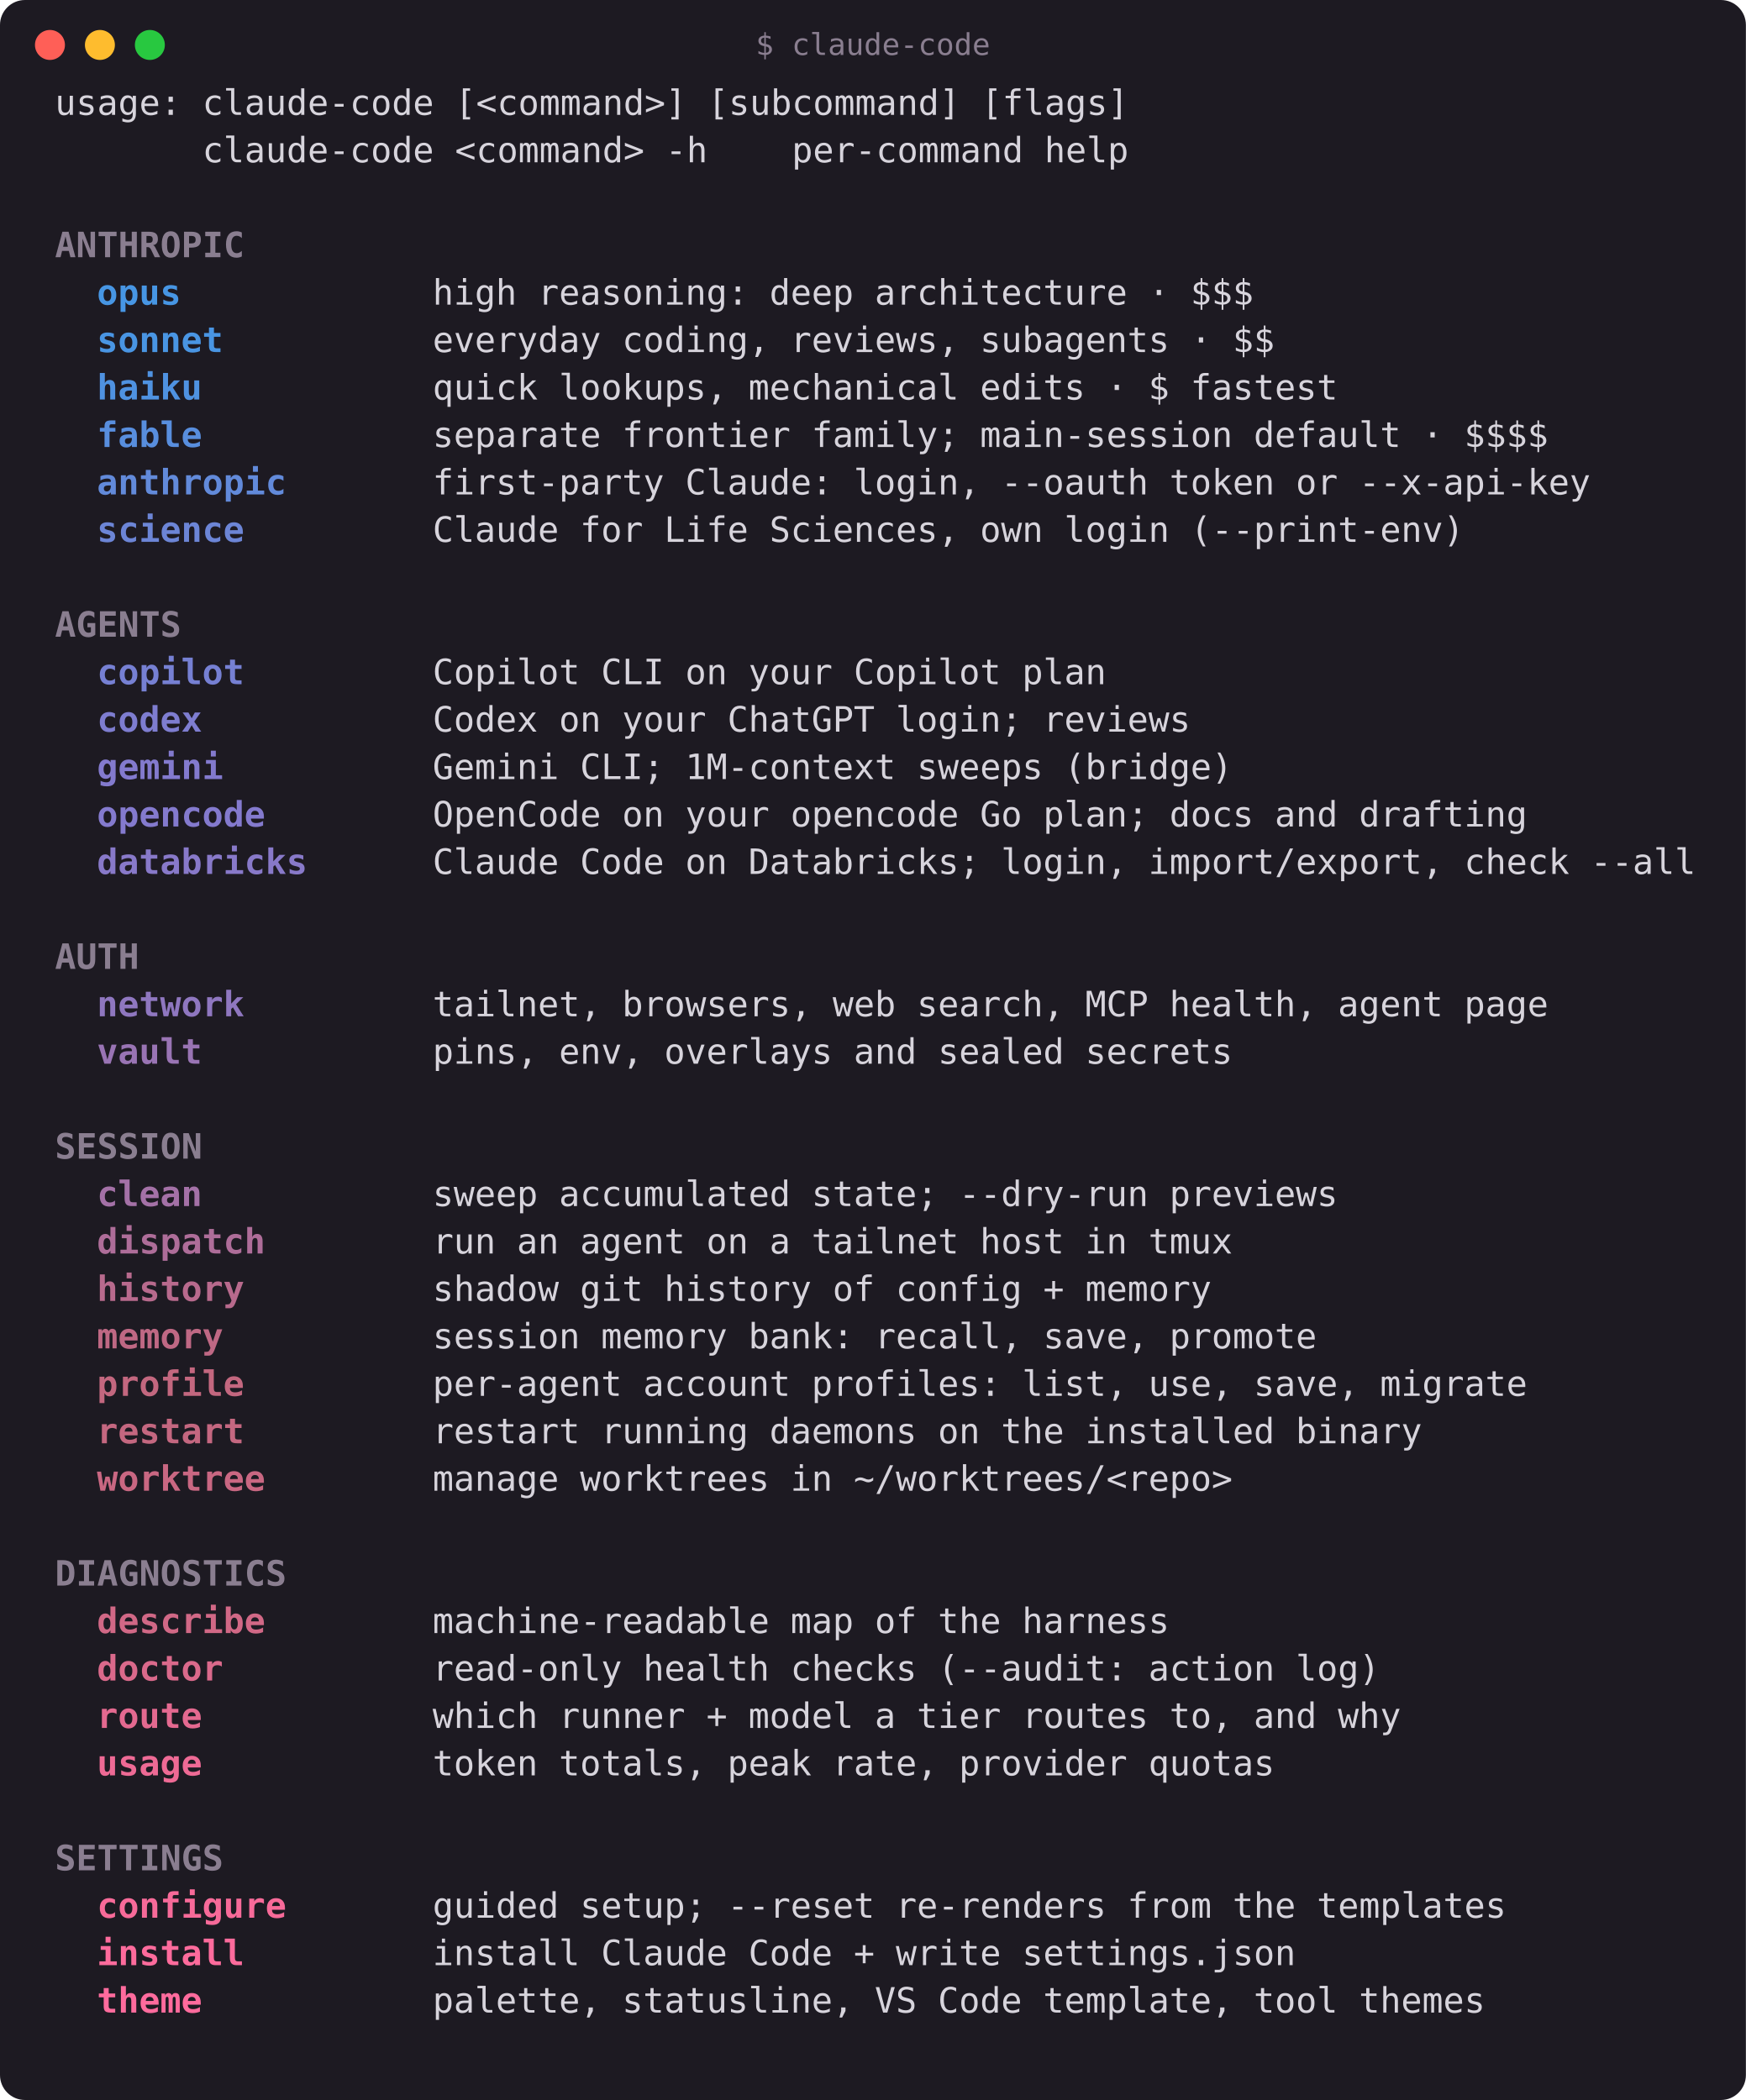
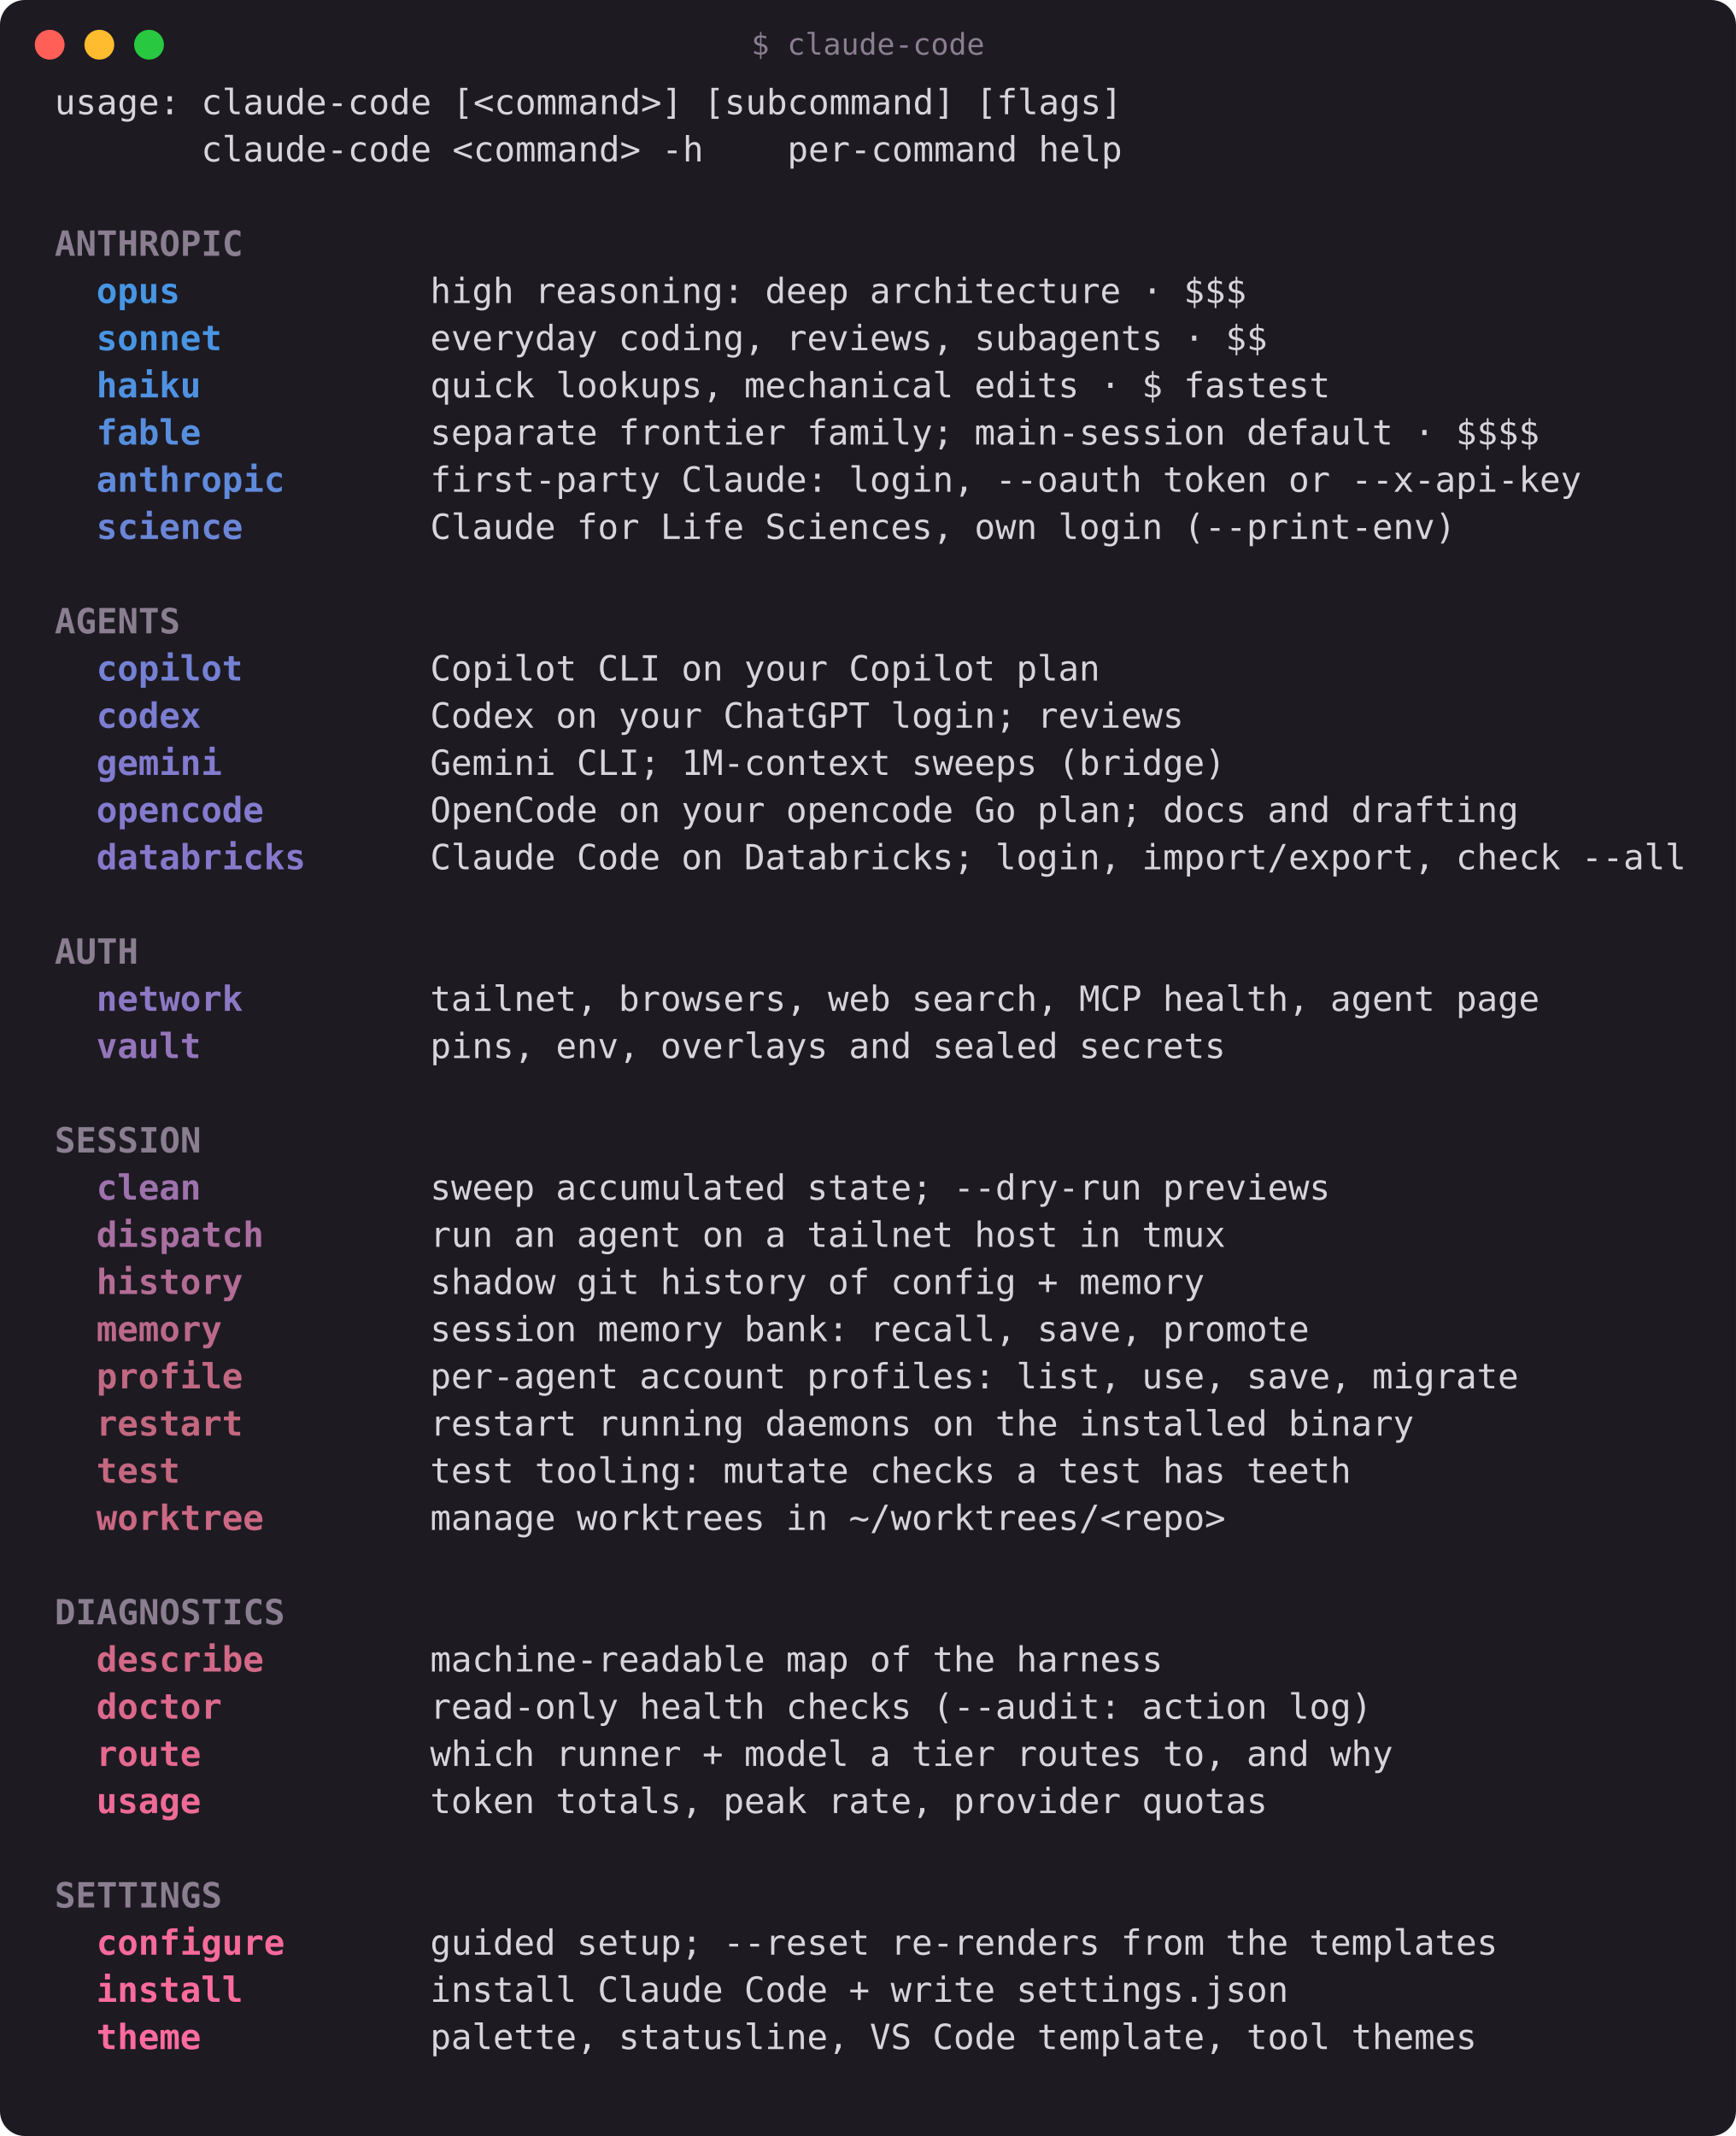
- <svg xmlns="http://www.w3.org/2000/svg" width="699" height="841" viewBox="0 0 699 841" role="img" aria-label="claude-code help menu">
-   <rect width="699" height="841" rx="10" fill="#1d1a22" />
+ <svg xmlns="http://www.w3.org/2000/svg" width="699" height="860" viewBox="0 0 699 860" role="img" aria-label="claude-code help menu">
+   <rect width="699" height="860" rx="10" fill="#1d1a22" />
  <circle cx="20" cy="18" r="6" fill="#ff5f57" />
  <circle cx="40" cy="18" r="6" fill="#febc2e" />
  <circle cx="60" cy="18" r="6" fill="#28c840" />
  <text x="349.5" y="22" fill="#8a7e90" font-family="ui-monospace,SFMono-Regular,Menlo,Consolas,monospace" font-size="12" text-anchor="middle">$ claude-code</text>
  <g font-family="ui-monospace,SFMono-Regular,Menlo,Consolas,monospace" font-size="14" xml:space="preserve">
    <text x="22.0" y="46" fill="#d7d4dc">usage: claude-code [&lt;command&gt;] [subcommand] [flags]</text>
    <text x="22.0" y="65" fill="#d7d4dc">       claude-code &lt;command&gt; -h    per-command help</text>
    <text x="22.0" y="103" fill="#8a7e90" font-weight="bold">ANTHROPIC</text>
    <text x="22.0" y="122" fill="#d7d4dc">  </text>
    <text x="38.8" y="122" fill="#4796e4" font-weight="bold">opus            </text>
    <text x="173.2" y="122" fill="#d7d4dc">high reasoning: deep architecture · $$$</text>
    <text x="22.0" y="141" fill="#d7d4dc">  </text>
    <text x="38.8" y="141" fill="#4995e3" font-weight="bold">sonnet          </text>
    <text x="173.2" y="141" fill="#d7d4dc">everyday coding, reviews, subagents · $$</text>
    <text x="22.0" y="160" fill="#d7d4dc">  </text>
    <text x="38.8" y="160" fill="#4f92e1" font-weight="bold">haiku           </text>
    <text x="173.2" y="160" fill="#d7d4dc">quick lookups, mechanical edits · $ fastest</text>
    <text x="22.0" y="179" fill="#d7d4dc">  </text>
-     <text x="38.8" y="179" fill="#588ede" font-weight="bold">fable           </text>
+     <text x="38.8" y="179" fill="#578fde" font-weight="bold">fable           </text>
    <text x="173.2" y="179" fill="#d7d4dc">separate frontier family; main-session default · $$$$</text>
    <text x="22.0" y="198" fill="#d7d4dc">  </text>
-     <text x="38.8" y="198" fill="#628ada" font-weight="bold">anthropic       </text>
+     <text x="38.8" y="198" fill="#608adb" font-weight="bold">anthropic       </text>
    <text x="173.2" y="198" fill="#d7d4dc">first-party Claude: login, --oauth token or --x-api-key</text>
    <text x="22.0" y="217" fill="#d7d4dc">  </text>
-     <text x="38.8" y="217" fill="#6c85d6" font-weight="bold">science         </text>
+     <text x="38.8" y="217" fill="#6b86d7" font-weight="bold">science         </text>
    <text x="173.2" y="217" fill="#d7d4dc">Claude for Life Sciences, own login (--print-env)</text>
    <text x="22.0" y="255" fill="#8a7e90" font-weight="bold">AGENTS</text>
    <text x="22.0" y="274" fill="#d7d4dc">  </text>
-     <text x="38.8" y="274" fill="#7680d3" font-weight="bold">copilot         </text>
+     <text x="38.8" y="274" fill="#7481d4" font-weight="bold">copilot         </text>
    <text x="173.2" y="274" fill="#d7d4dc">Copilot CLI on your Copilot plan</text>
    <text x="22.0" y="293" fill="#d7d4dc">  </text>
-     <text x="38.8" y="293" fill="#7e7dd0" font-weight="bold">codex           </text>
+     <text x="38.8" y="293" fill="#7c7ed1" font-weight="bold">codex           </text>
    <text x="173.2" y="293" fill="#d7d4dc">Codex on your ChatGPT login; reviews</text>
    <text x="22.0" y="312" fill="#d7d4dc">  </text>
-     <text x="38.8" y="312" fill="#837ace" font-weight="bold">gemini          </text>
+     <text x="38.8" y="312" fill="#827bcf" font-weight="bold">gemini          </text>
    <text x="173.2" y="312" fill="#d7d4dc">Gemini CLI; 1M-context sweeps (bridge)</text>
    <text x="22.0" y="331" fill="#d7d4dc">  </text>
    <text x="38.8" y="331" fill="#847ace" font-weight="bold">opencode        </text>
    <text x="173.2" y="331" fill="#d7d4dc">OpenCode on your opencode Go plan; docs and drafting</text>
    <text x="22.0" y="350" fill="#d7d4dc">  </text>
-     <text x="38.8" y="350" fill="#8879c9" font-weight="bold">databricks      </text>
+     <text x="38.8" y="350" fill="#8679cb" font-weight="bold">databricks      </text>
    <text x="173.2" y="350" fill="#d7d4dc">Claude Code on Databricks; login, import/export, check --all</text>
    <text x="22.0" y="388" fill="#8a7e90" font-weight="bold">AUTH</text>
    <text x="22.0" y="407" fill="#d7d4dc">  </text>
-     <text x="38.8" y="407" fill="#8f77c0" font-weight="bold">network         </text>
+     <text x="38.8" y="407" fill="#8c78c4" font-weight="bold">network         </text>
    <text x="173.2" y="407" fill="#d7d4dc">tailnet, browsers, web search, MCP health, agent page</text>
    <text x="22.0" y="426" fill="#d7d4dc">  </text>
-     <text x="38.8" y="426" fill="#9974b4" font-weight="bold">vault           </text>
+     <text x="38.8" y="426" fill="#9475ba" font-weight="bold">vault           </text>
    <text x="173.2" y="426" fill="#d7d4dc">pins, env, overlays and sealed secrets</text>
    <text x="22.0" y="464" fill="#8a7e90" font-weight="bold">SESSION</text>
    <text x="22.0" y="483" fill="#d7d4dc">  </text>
-     <text x="38.8" y="483" fill="#a471a7" font-weight="bold">clean           </text>
+     <text x="38.8" y="483" fill="#9e72ad" font-weight="bold">clean           </text>
    <text x="173.2" y="483" fill="#d7d4dc">sweep accumulated state; --dry-run previews</text>
    <text x="22.0" y="502" fill="#d7d4dc">  </text>
-     <text x="38.8" y="502" fill="#ae6d99" font-weight="bold">dispatch        </text>
+     <text x="38.8" y="502" fill="#a96fa0" font-weight="bold">dispatch        </text>
    <text x="173.2" y="502" fill="#d7d4dc">run an agent on a tailnet host in tmux</text>
    <text x="22.0" y="521" fill="#d7d4dc">  </text>
-     <text x="38.8" y="521" fill="#b86a8d" font-weight="bold">history         </text>
+     <text x="38.8" y="521" fill="#b36c93" font-weight="bold">history         </text>
    <text x="173.2" y="521" fill="#d7d4dc">shadow git history of config + memory</text>
    <text x="22.0" y="540" fill="#d7d4dc">  </text>
-     <text x="38.8" y="540" fill="#bf6884" font-weight="bold">memory          </text>
+     <text x="38.8" y="540" fill="#bb6989" font-weight="bold">memory          </text>
    <text x="173.2" y="540" fill="#d7d4dc">session memory bank: recall, save, promote</text>
    <text x="22.0" y="559" fill="#d7d4dc">  </text>
-     <text x="38.8" y="559" fill="#c3677f" font-weight="bold">profile         </text>
+     <text x="38.8" y="559" fill="#c16882" font-weight="bold">profile         </text>
    <text x="173.2" y="559" fill="#d7d4dc">per-agent account profiles: list, use, save, migrate</text>
    <text x="22.0" y="578" fill="#d7d4dc">  </text>
-     <text x="38.8" y="578" fill="#c46780" font-weight="bold">restart         </text>
+     <text x="38.8" y="578" fill="#c3677f" font-weight="bold">restart         </text>
    <text x="173.2" y="578" fill="#d7d4dc">restart running daemons on the installed binary</text>
    <text x="22.0" y="597" fill="#d7d4dc">  </text>
-     <text x="38.8" y="597" fill="#c96782" font-weight="bold">worktree        </text>
-     <text x="173.2" y="597" fill="#d7d4dc">manage worktrees in ~/worktrees/&lt;repo&gt;</text>
-     <text x="22.0" y="635" fill="#8a7e90" font-weight="bold">DIAGNOSTICS</text>
-     <text x="22.0" y="654" fill="#d7d4dc">  </text>
-     <text x="38.8" y="654" fill="#d16886" font-weight="bold">describe        </text>
-     <text x="173.2" y="654" fill="#d7d4dc">machine-readable map of the harness</text>
+     <text x="38.8" y="597" fill="#c56780" font-weight="bold">test            </text>
+     <text x="173.2" y="597" fill="#d7d4dc">test tooling: mutate checks a test has teeth</text>
+     <text x="22.0" y="616" fill="#d7d4dc">  </text>
+     <text x="38.8" y="616" fill="#cb6883" font-weight="bold">worktree        </text>
+     <text x="173.2" y="616" fill="#d7d4dc">manage worktrees in ~/worktrees/&lt;repo&gt;</text>
+     <text x="22.0" y="654" fill="#8a7e90" font-weight="bold">DIAGNOSTICS</text>
    <text x="22.0" y="673" fill="#d7d4dc">  </text>
-     <text x="38.8" y="673" fill="#da698b" font-weight="bold">doctor          </text>
-     <text x="173.2" y="673" fill="#d7d4dc">read-only health checks (--audit: action log)</text>
+     <text x="38.8" y="673" fill="#d36887" font-weight="bold">describe        </text>
+     <text x="173.2" y="673" fill="#d7d4dc">machine-readable map of the harness</text>
    <text x="22.0" y="692" fill="#d7d4dc">  </text>
-     <text x="38.8" y="692" fill="#e46990" font-weight="bold">route           </text>
-     <text x="173.2" y="692" fill="#d7d4dc">which runner + model a tier routes to, and why</text>
+     <text x="38.8" y="692" fill="#dc698c" font-weight="bold">doctor          </text>
+     <text x="173.2" y="692" fill="#d7d4dc">read-only health checks (--audit: action log)</text>
    <text x="22.0" y="711" fill="#d7d4dc">  </text>
-     <text x="38.8" y="711" fill="#ee6a95" font-weight="bold">usage           </text>
-     <text x="173.2" y="711" fill="#d7d4dc">token totals, peak rate, provider quotas</text>
-     <text x="22.0" y="749" fill="#8a7e90" font-weight="bold">SETTINGS</text>
-     <text x="22.0" y="768" fill="#d7d4dc">  </text>
-     <text x="38.8" y="768" fill="#f76a99" font-weight="bold">configure       </text>
-     <text x="173.2" y="768" fill="#d7d4dc">guided setup; --reset re-renders from the templates</text>
+     <text x="38.8" y="711" fill="#e66990" font-weight="bold">route           </text>
+     <text x="173.2" y="711" fill="#d7d4dc">which runner + model a tier routes to, and why</text>
+     <text x="22.0" y="730" fill="#d7d4dc">  </text>
+     <text x="38.8" y="730" fill="#ef6a95" font-weight="bold">usage           </text>
+     <text x="173.2" y="730" fill="#d7d4dc">token totals, peak rate, provider quotas</text>
+     <text x="22.0" y="768" fill="#8a7e90" font-weight="bold">SETTINGS</text>
    <text x="22.0" y="787" fill="#d7d4dc">  </text>
-     <text x="38.8" y="787" fill="#fd6b9c" font-weight="bold">install         </text>
-     <text x="173.2" y="787" fill="#d7d4dc">install Claude Code + write settings.json</text>
+     <text x="38.8" y="787" fill="#f76a99" font-weight="bold">configure       </text>
+     <text x="173.2" y="787" fill="#d7d4dc">guided setup; --reset re-renders from the templates</text>
    <text x="22.0" y="806" fill="#d7d4dc">  </text>
-     <text x="38.8" y="806" fill="#ff6b9d" font-weight="bold">theme           </text>
-     <text x="173.2" y="806" fill="#d7d4dc">palette, statusline, VS Code template, tool themes</text>
+     <text x="38.8" y="806" fill="#fd6b9c" font-weight="bold">install         </text>
+     <text x="173.2" y="806" fill="#d7d4dc">install Claude Code + write settings.json</text>
+     <text x="22.0" y="825" fill="#d7d4dc">  </text>
+     <text x="38.8" y="825" fill="#ff6b9d" font-weight="bold">theme           </text>
+     <text x="173.2" y="825" fill="#d7d4dc">palette, statusline, VS Code template, tool themes</text>
  </g>
</svg>
